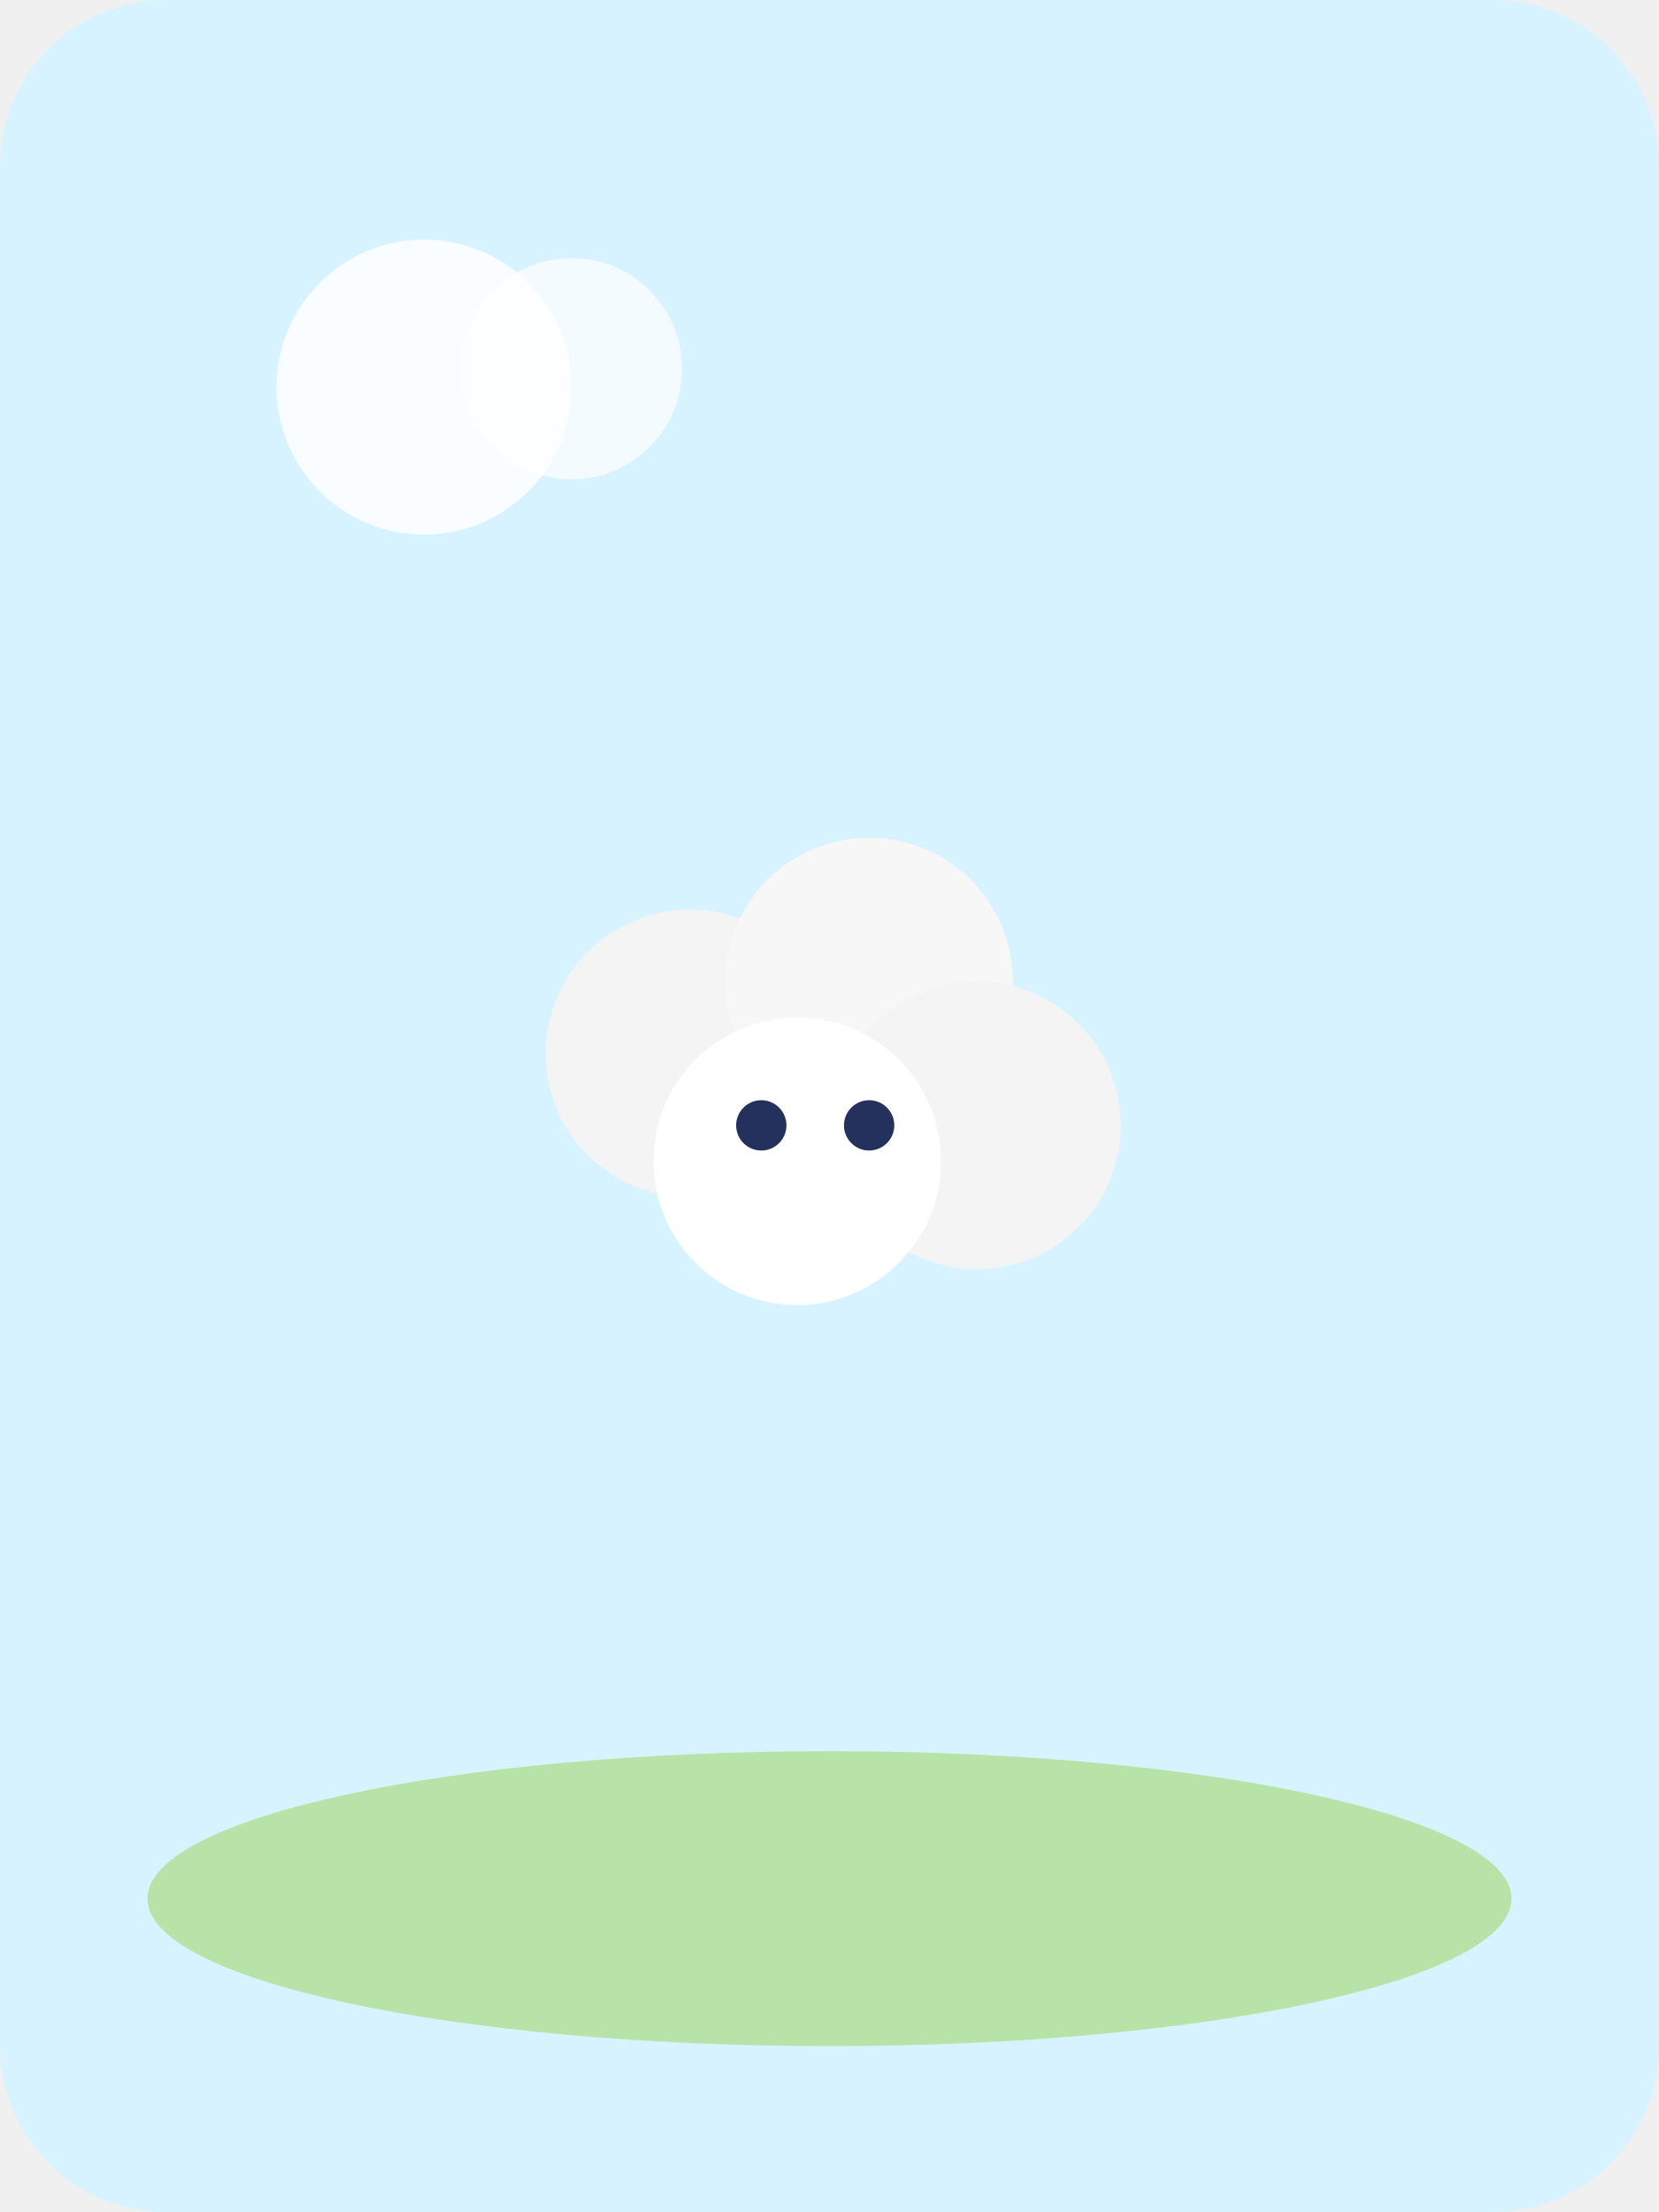
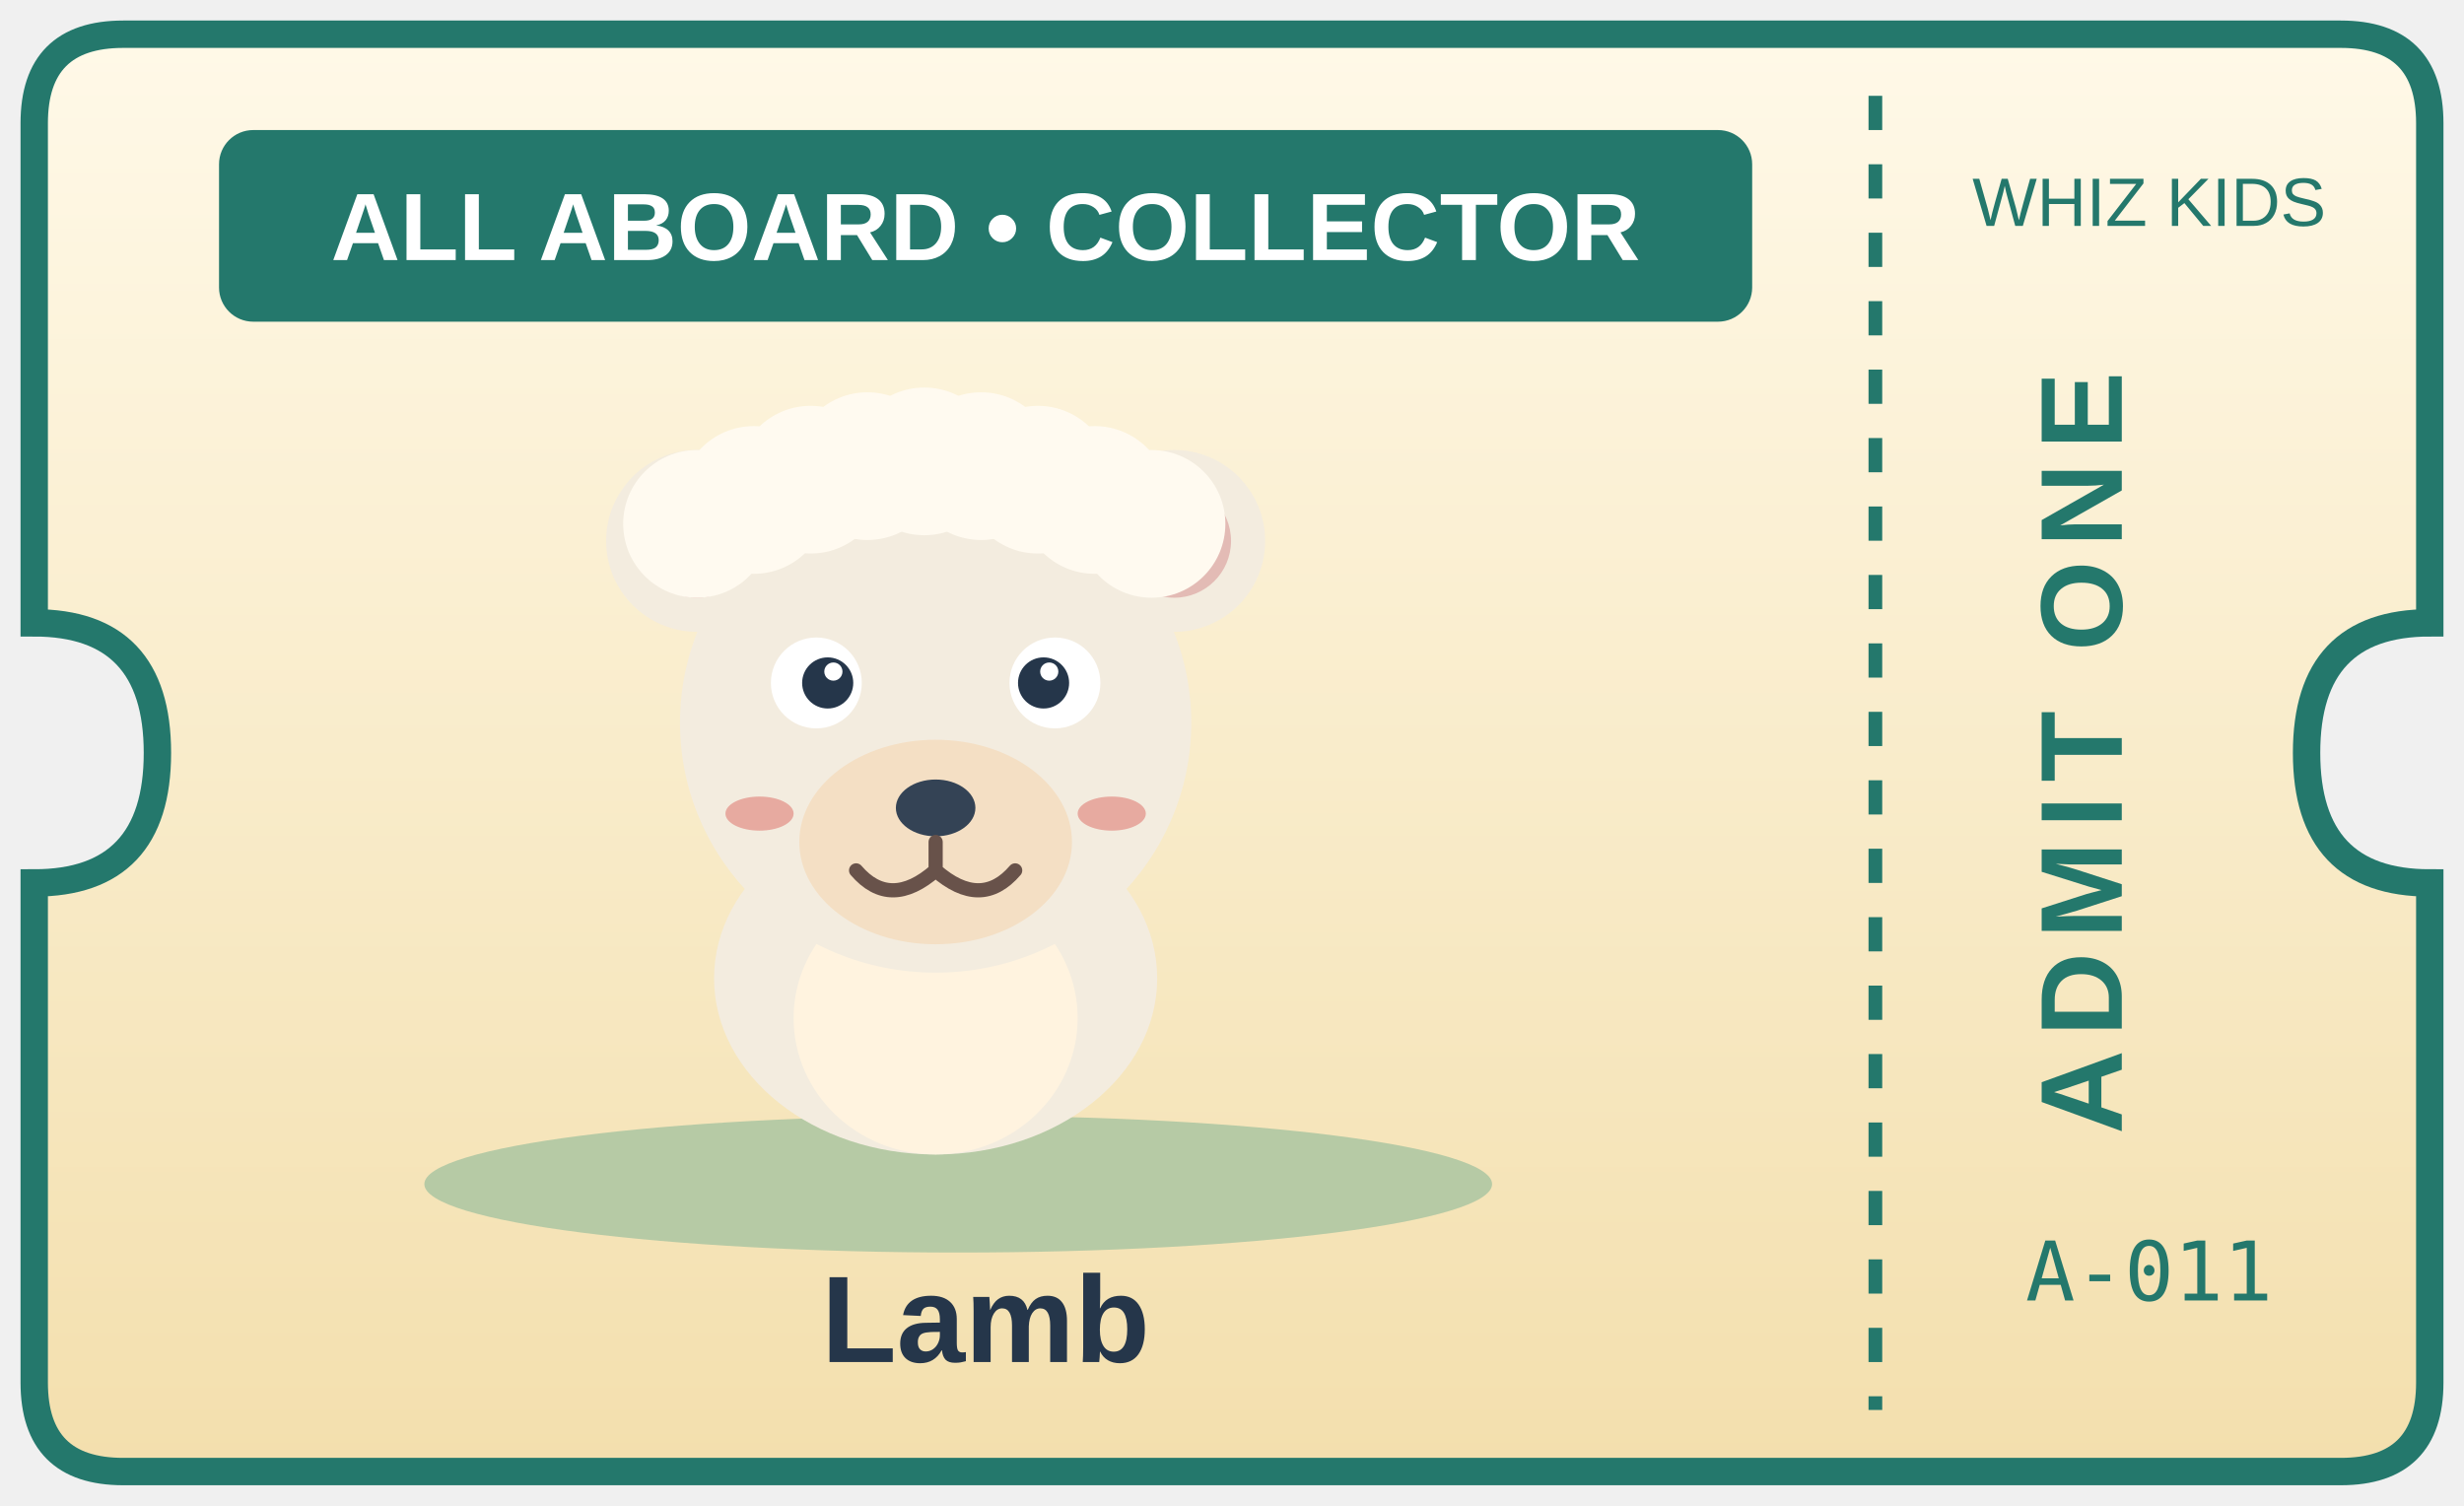
- <svg xmlns="http://www.w3.org/2000/svg" viewBox="0 0 180 240">
-   <rect width="180" height="240" rx="18" fill="#d7f3ff" />
-   <circle cx="46" cy="42" r="16" fill="#fff" opacity=".85" />
-   <circle cx="62" cy="40" r="12" fill="#fff" opacity=".7" />
-   <ellipse cx="90" cy="206" rx="74" ry="16" fill="#b7e3a8" />
-   <g transform="translate(28,48) scale(1.95)">
-     <circle cx="24" cy="34" r="8" fill="#f4f4f4" />
-     <circle cx="34" cy="30" r="8" fill="#f7f7f7" />
-     <circle cx="40" cy="38" r="8" fill="#f4f4f4" />
-     <circle cx="30" cy="40" r="8" fill="#fff" />
-     <circle cx="28" cy="38" r="1.4" fill="#24315c" />
-     <circle cx="34" cy="38" r="1.4" fill="#24315c" />
+ <svg xmlns="http://www.w3.org/2000/svg" viewBox="0 0 360 220">
+   <defs>
+     <linearGradient id="paper" x2="0" y2="1">
+       <stop stop-color="#fff9e8" />
+       <stop offset="1" stop-color="#f3dfad" />
+     </linearGradient>
+   </defs>
+   <path d="M18 5H342Q355 5 355 18V91Q337 91 337 110Q337 129 355 129V202Q355 215 342 215H18Q5 215 5 202V129Q23 129 23 110Q23 91 5 91V18Q5 5 18 5Z" fill="url(#paper)" stroke="#24786c" stroke-width="4" />
+   <path d="M274 14V206" stroke="#24786c" stroke-width="2" stroke-dasharray="5 5" />
+   <rect x="32" y="19" width="224" height="28" rx="5" fill="#24786c" />
+   <text x="144" y="38" text-anchor="middle" font-family="Arial,sans-serif" font-weight="bold" font-size="14" fill="white">ALL ABOARD • COLLECTOR</text>
+   <ellipse cx="140" cy="173" rx="78" ry="10" fill="#b6caa5" />
+   <g transform="translate(62,45) scale(.83)">
+     <ellipse cx="90" cy="118" rx="39" ry="31" fill="#f3ecdf" />
+     <ellipse cx="90" cy="125" rx="25" ry="24" fill="#fff3df" />
+     <circle cx="48" cy="41" r="16" fill="#f3ecdf" />
+     <circle cx="132" cy="41" r="16" fill="#f3ecdf" />
+     <circle cx="48" cy="41" r="10" fill="#e3bbb5" />
+     <circle cx="132" cy="41" r="10" fill="#e3bbb5" />
+     <ellipse cx="90" cy="73" rx="45" ry="44" fill="#f3ecdf" />
+     <circle cx="48" cy="38" r="13" fill="#fffaf0" />
+     <circle cx="58" cy="33.79" r="13" fill="#fffaf0" />
+     <circle cx="68" cy="30.222" r="13" fill="#fffaf0" />
+     <circle cx="78" cy="27.837" r="13" fill="#fffaf0" />
+     <circle cx="88" cy="27" r="13" fill="#fffaf0" />
+     <circle cx="98" cy="27.837" r="13" fill="#fffaf0" />
+     <circle cx="108" cy="30.222" r="13" fill="#fffaf0" />
+     <circle cx="118" cy="33.79" r="13" fill="#fffaf0" />
+     <circle cx="128" cy="38" r="13" fill="#fffaf0" />
+     <ellipse cx="90" cy="94" rx="24" ry="18" fill="#f4dfc4" />
+     <circle cx="69" cy="66" r="8" fill="#fff" />
+     <circle cx="111" cy="66" r="8" fill="#fff" />
+     <circle cx="71" cy="66" r="4.5" fill="#25364a" />
+     <circle cx="109" cy="66" r="4.5" fill="#25364a" />
+     <circle cx="72" cy="64" r="1.6" fill="#fff" />
+     <circle cx="110" cy="64" r="1.6" fill="#fff" />
+     <ellipse cx="90" cy="88" rx="7" ry="5" fill="#344355" />
+     <path d="M90 94L90 99Q82 106 76 99M90 99Q98 106 104 99" fill="none" stroke="#68524a" stroke-width="2.5" stroke-linecap="round" />
+     <ellipse cx="59" cy="89" rx="6" ry="3" fill="#e7aaa0" />
+     <ellipse cx="121" cy="89" rx="6" ry="3" fill="#e7aaa0" />
  </g>
+   <text x="144" y="199" text-anchor="middle" font-family="Arial,sans-serif" font-weight="bold" font-size="18" fill="#25364a">Lamb</text>
+   <text transform="translate(310,110) rotate(-90)" text-anchor="middle" font-family="Arial,sans-serif" font-weight="bold" font-size="17" letter-spacing="2" fill="#24786c">ADMIT ONE</text>
+   <text x="314" y="190" text-anchor="middle" font-family="monospace" font-size="12" fill="#24786c">A-011</text>
+   <text x="314" y="33" text-anchor="middle" font-family="Arial" font-size="10" fill="#24786c">WHIZ KIDS</text>
</svg>
